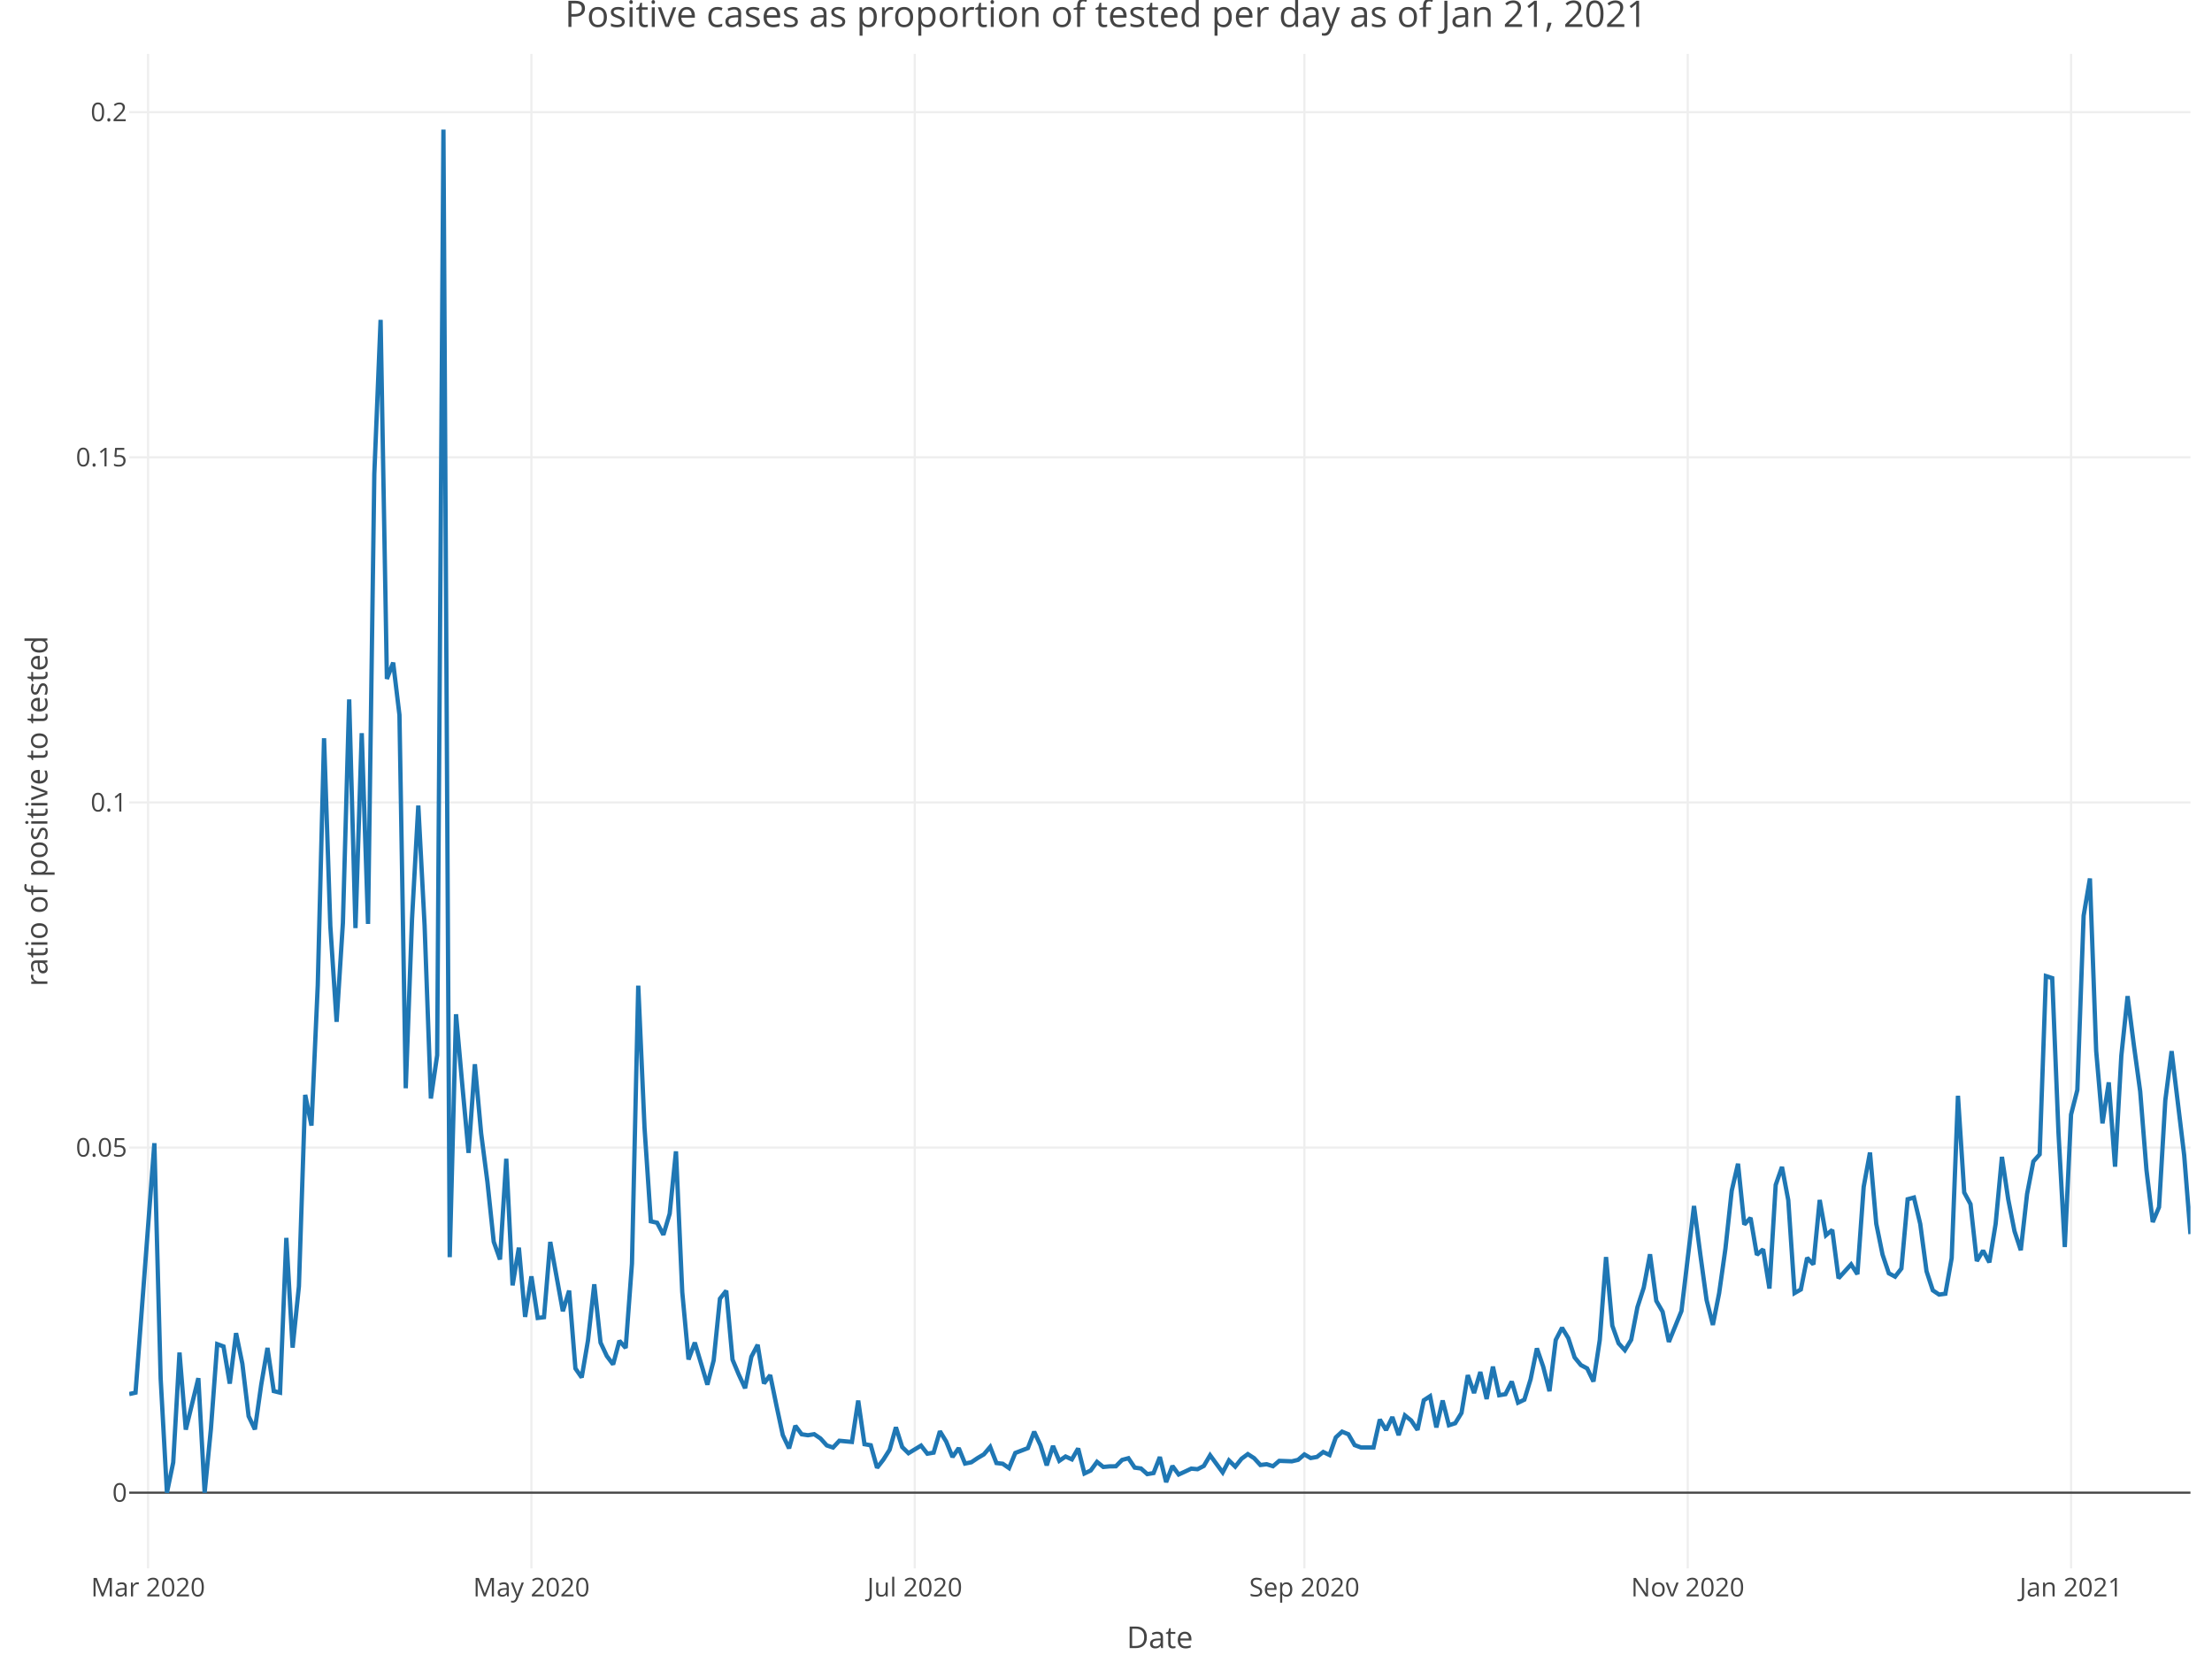
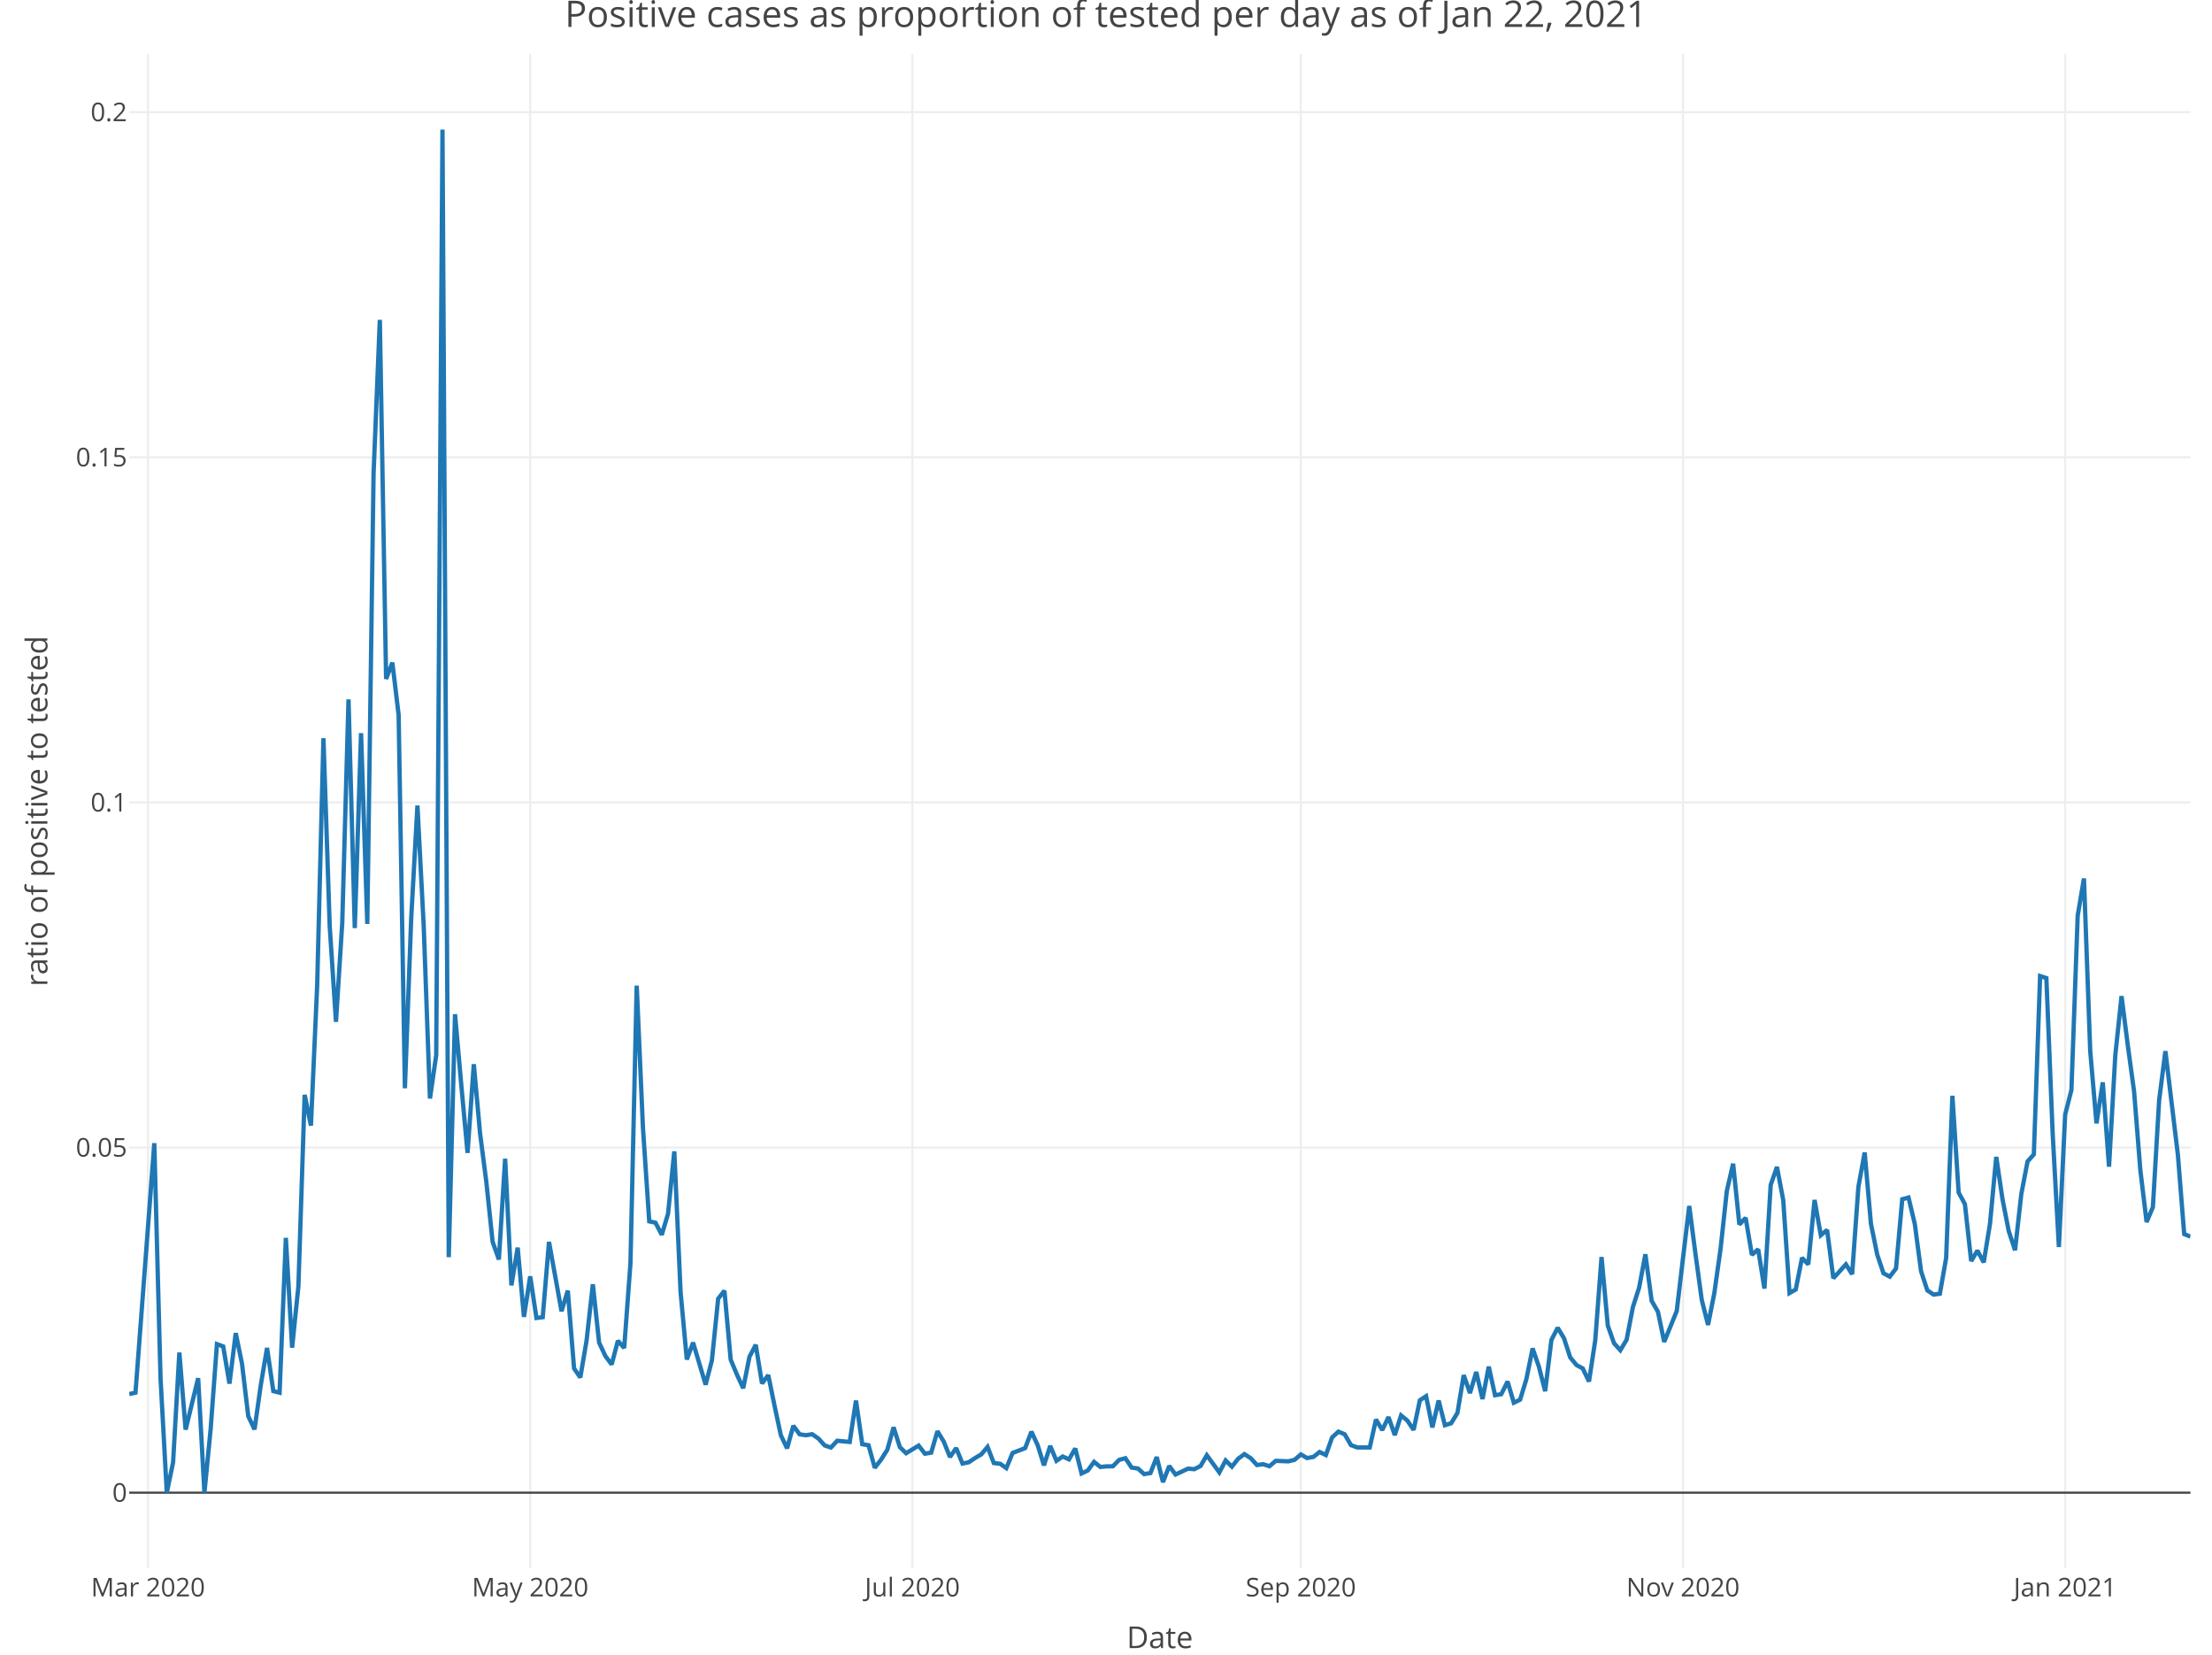
<svg xmlns="http://www.w3.org/2000/svg" class="main-svg" width="1027" height="768" style="" viewBox="0 0 1027 768">
  <rect x="0" y="0" width="1027" height="768" style="fill: rgb(255, 255, 255); fill-opacity: 1;" />
-   <defs id="defs-8f9b44">
+   <defs id="defs-ba1d84">
    <g class="clips">
-       <clipPath id="clip8f9b44xyplot" class="plotclip">
+       <clipPath id="clipba1d84xyplot" class="plotclip">
        <rect width="957" height="703" />
      </clipPath>
-       <clipPath class="axesclip" id="clip8f9b44x">
+       <clipPath class="axesclip" id="clipba1d84x">
        <rect x="60" y="0" width="957" height="768" />
      </clipPath>
-       <clipPath class="axesclip" id="clip8f9b44y">
+       <clipPath class="axesclip" id="clipba1d84y">
        <rect x="0" y="25" width="1027" height="703" />
      </clipPath>
-       <clipPath class="axesclip" id="clip8f9b44xy">
+       <clipPath class="axesclip" id="clipba1d84xy">
        <rect x="60" y="25" width="957" height="703" />
      </clipPath>
    </g>
    <g class="gradients" />
  </defs>
  <g class="bglayer" />
  <g class="layer-below">
    <g class="imagelayer" />
    <g class="shapelayer" />
  </g>
  <g class="cartesianlayer">
    <g class="subplot xy">
      <g class="layer-subplot">
        <g class="shapelayer" />
        <g class="imagelayer" />
      </g>
      <g class="gridlayer">
        <g class="x">
-           <path class="xgrid crisp" transform="translate(68.75,0)" d="M0,25v703" style="stroke: rgb(238, 238, 238); stroke-opacity: 1; stroke-width: 1px;" />
-           <path class="xgrid crisp" transform="translate(246.73,0)" d="M0,25v703" style="stroke: rgb(238, 238, 238); stroke-opacity: 1; stroke-width: 1px;" />
-           <path class="xgrid crisp" transform="translate(424.71,0)" d="M0,25v703" style="stroke: rgb(238, 238, 238); stroke-opacity: 1; stroke-width: 1px;" />
-           <path class="xgrid crisp" transform="translate(605.61,0)" d="M0,25v703" style="stroke: rgb(238, 238, 238); stroke-opacity: 1; stroke-width: 1px;" />
-           <path class="xgrid crisp" transform="translate(783.59,0)" d="M0,25v703" style="stroke: rgb(238, 238, 238); stroke-opacity: 1; stroke-width: 1px;" />
-           <path class="xgrid crisp" transform="translate(961.56,0)" d="M0,25v703" style="stroke: rgb(238, 238, 238); stroke-opacity: 1; stroke-width: 1px;" />
+           <path class="xgrid crisp" transform="translate(68.73,0)" d="M0,25v703" style="stroke: rgb(238, 238, 238); stroke-opacity: 1; stroke-width: 1px;" />
+           <path class="xgrid crisp" transform="translate(246.16,0)" d="M0,25v703" style="stroke: rgb(238, 238, 238); stroke-opacity: 1; stroke-width: 1px;" />
+           <path class="xgrid crisp" transform="translate(423.6,0)" d="M0,25v703" style="stroke: rgb(238, 238, 238); stroke-opacity: 1; stroke-width: 1px;" />
+           <path class="xgrid crisp" transform="translate(603.95,0)" d="M0,25v703" style="stroke: rgb(238, 238, 238); stroke-opacity: 1; stroke-width: 1px;" />
+           <path class="xgrid crisp" transform="translate(781.39,0)" d="M0,25v703" style="stroke: rgb(238, 238, 238); stroke-opacity: 1; stroke-width: 1px;" />
+           <path class="xgrid crisp" transform="translate(958.82,0)" d="M0,25v703" style="stroke: rgb(238, 238, 238); stroke-opacity: 1; stroke-width: 1px;" />
        </g>
        <g class="y">
          <path class="ygrid crisp" transform="translate(0,532.65)" d="M60,0h957" style="stroke: rgb(238, 238, 238); stroke-opacity: 1; stroke-width: 1px;" />
          <path class="ygrid crisp" transform="translate(0,372.46)" d="M60,0h957" style="stroke: rgb(238, 238, 238); stroke-opacity: 1; stroke-width: 1px;" />
          <path class="ygrid crisp" transform="translate(0,212.26)" d="M60,0h957" style="stroke: rgb(238, 238, 238); stroke-opacity: 1; stroke-width: 1px;" />
          <path class="ygrid crisp" transform="translate(0,52.06)" d="M60,0h957" style="stroke: rgb(238, 238, 238); stroke-opacity: 1; stroke-width: 1px;" />
        </g>
      </g>
      <g class="zerolinelayer">
        <path class="yzl zl crisp" transform="translate(0,692.85)" d="M60,0h957" style="stroke: rgb(68, 68, 68); stroke-opacity: 1; stroke-width: 1px;" />
      </g>
      <path class="xlines-below" />
      <path class="ylines-below" />
      <g class="overlines-below" />
      <g class="xaxislayer-below" />
      <g class="yaxislayer-below" />
      <g class="overaxes-below" />
-       <g class="plot" transform="translate(60, 25)" clip-path="url('#clip8f9b44xyplot')">
+       <g class="plot" transform="translate(60, 25)" clip-path="url('#clipba1d84xyplot')">
        <g class="scatterlayer mlayer">
-           <g class="trace scatter trace6b5094" style="stroke-miterlimit: 2; opacity: 1;">
+           <g class="trace scatter tracec5dec2" style="stroke-miterlimit: 2; opacity: 1;">
            <g class="fills" />
            <g class="errorbars" />
            <g class="lines">
-               <path class="js-line" d="M0,622.08L2.92,621.42L11.67,505.63L14.59,614.89L17.51,667.85L20.42,653.8L23.34,602.8L26.26,638.59L32.09,614.7L35.01,667.85L37.93,638.18L40.85,598.9L43.77,599.97L46.68,617.23L49.6,593.79L52.52,608L55.44,632.36L58.35,638.47L61.27,617.81L64.19,600.66L67.11,620.7L70.02,621.42L72.94,549.58L75.86,600.54L78.78,572.07L81.7,483.2L84.61,497.46L87.53,432.27L90.45,317.67L93.37,404.9L96.28,449.29L99.2,403.44L102.12,299.64L105.04,405.8L107.95,315.31L110.87,403.85L113.79,194.99L116.71,123.47L119.63,290.13L122.54,282.57L125.46,306.88L128.38,480.13L131.3,401.54L134.21,348.91L137.13,404.5L140.05,484.89L142.97,464.79L145.88,35.15L148.8,558.54L151.72,445.78L154.64,478.64L157.55,510.14L160.47,468.98L163.39,501.07L166.31,523.68L169.23,551.37L172.14,559.61L175.06,512.85L177.98,571.63L180.9,554.1L183.81,586.26L186.73,567.44L189.65,586.75L192.57,586.4L195.48,551.47L201.32,583.63L204.24,574.06L207.16,610.19L210.07,614.38L212.99,597.21L215.91,571.12L218.83,598.21L221.74,604.43L224.66,608.32L227.58,597.34L230.5,600.68L233.41,561.46L236.33,432.5L239.25,498.58L242.17,541.9L245.09,542.55L248,548.15L250.92,538.38L253.84,509.42L256.76,574.73L259.67,606.03L262.59,598.19L268.43,617.71L271.34,606.46L274.26,577.83L277.18,574.11L280.1,606.1L283.02,613.07L285.93,619.36L288.85,604.76L291.77,599.22L294.69,617.15L297.6,613.3L300.52,627.52L303.44,641.13L306.36,647.27L309.27,636.81L312.19,640.74L315.11,641.19L318.03,640.71L320.95,642.7L323.86,645.92L326.78,646.9L329.7,643.75L335.53,644.3L338.45,625.1L341.37,645.35L344.29,645.84L347.2,656.3L350.12,652.54L353.04,647.93L355.96,637.5L358.88,646.68L361.79,649.53L367.63,646L370.55,649.76L373.46,649.27L376.38,639.33L379.3,644.1L382.22,651.29L385.13,647.16L388.05,654.33L390.97,653.74L393.89,651.78L396.8,650.06L399.72,646.61L402.64,654.1L405.56,654.43L408.48,656.44L411.39,649.41L417.23,647.17L420.15,639.54L423.06,645.81L425.98,655.16L428.9,646.16L431.82,653.06L434.73,651.06L437.65,652.39L440.57,647.33L443.49,658.93L446.41,657.55L449.32,653.55L452.24,655.91L455.16,655.64L458.08,655.6L460.99,652.64L463.91,651.86L466.83,656.22L469.75,656.63L472.66,659.23L475.58,658.74L478.5,651.31L481.42,662.95L484.34,655.46L487.25,659.41L490.17,658.07L493.09,656.69L496.01,656.95L498.92,655.44L501.84,650.49L507.68,658.45L510.59,652.9L513.51,655.77L516.43,652.09L519.35,649.95L522.27,651.84L525.18,655.01L528.1,654.64L531.02,655.57L533.94,653.08L539.77,653.3L542.69,652.61L545.61,650.1L548.52,651.77L551.44,651.26L554.36,648.97L557.28,650.37L560.2,642.19L563.11,639.53L566.03,640.73L568.95,645.77L571.87,646.85L577.7,646.86L580.62,633.9L583.54,638.78L586.45,632.76L589.37,641.13L592.29,631.99L595.21,634.36L598.13,638.71L601.04,624.97L603.96,623.07L606.88,637.56L609.8,625.07L612.71,636.55L615.63,635.62L618.55,630.84L621.47,613.3L624.38,621.6L627.3,611.84L630.22,624.37L633.14,609.35L636.05,622.62L638.97,622.13L641.89,616.26L644.81,626.08L647.73,624.69L650.64,615.19L653.56,600.87L656.48,609.34L659.4,620.74L662.31,596.96L665.23,591.32L668.15,596.12L671.07,605.07L673.98,608.61L676.9,610.18L679.82,616.24L682.74,597.06L685.66,558.47L688.57,590.32L691.49,598.51L694.41,601.72L697.33,596.88L700.24,581.74L703.16,572.69L706.08,557.19L709,578.81L711.91,583.84L714.83,597.85L720.67,583.55L723.59,559.02L726.5,534.77L729.42,557.15L732.34,578.42L735.26,589.98L738.17,575.25L741.09,554.62L744.01,527.74L746.93,515.16L749.84,543.38L752.76,540.29L755.68,557.44L758.6,554.88L761.52,573.11L764.43,525L767.35,516.66L770.27,532.08L773.19,575.19L776.1,573.54L779.02,558.83L781.94,561.9L784.86,531.98L787.77,548.35L790.69,545.91L793.61,568.32L799.45,561.88L802.36,566.43L805.28,525.89L808.2,509.97L811.12,543.03L814.03,557.32L816.95,566.01L819.87,567.58L822.79,563.81L825.7,531.65L828.62,530.86L831.54,543.11L834.46,565.06L837.38,573.94L840.29,575.9L843.21,575.51L846.13,558.98L849.05,483.63L851.96,528.53L854.88,533.92L857.8,560.34L860.72,555.49L863.63,560.95L866.55,543.05L869.47,511.99L872.39,531.69L875.3,546.47L878.22,555.31L881.14,529.24L884.06,514.11L886.98,510.83L889.89,428.06L892.81,429L895.73,500.87L898.65,553.82L901.56,492.37L904.48,480.92L907.4,400.04L910.32,382.75L913.23,462.85L916.15,496.43L919.07,477.4L921.99,516.53L924.91,464.99L927.82,437.37L930.74,460.25L933.66,481.58L936.58,518.12L939.49,542.24L942.41,535.31L945.33,485.67L948.25,462.9L954.08,511.21L957,547.82" style="vector-effect: non-scaling-stroke; fill: none; stroke: rgb(31, 119, 180); stroke-opacity: 1; stroke-width: 2px; opacity: 1;" />
+               <path class="js-line" d="M0,622.08L2.91,621.42L11.64,505.63L14.54,614.89L17.45,667.85L20.36,653.8L23.27,602.8L26.18,638.59L32,614.7L34.91,667.85L37.81,638.18L40.72,598.9L43.63,599.97L46.54,617.23L49.45,593.79L52.36,608L55.27,632.36L58.18,638.47L61.09,617.81L63.99,600.66L66.9,620.7L69.81,621.42L72.72,549.58L75.63,600.54L78.54,572.07L81.45,483.2L84.36,497.46L87.26,432.27L90.17,317.67L93.08,404.9L95.99,449.29L98.9,403.44L101.81,299.64L104.72,405.8L107.63,315.31L110.53,403.85L113.44,194.99L116.35,123.47L119.26,290.13L122.17,282.57L125.08,306.88L127.99,480.13L130.9,401.54L133.81,348.91L136.71,404.5L139.62,484.89L142.53,464.79L145.44,35.15L148.35,558.54L151.26,445.78L154.17,478.64L157.08,510.14L159.98,468.98L162.89,501.07L165.8,523.68L168.71,551.37L171.62,559.61L174.53,512.85L177.44,571.63L180.35,554.1L183.26,586.26L186.16,567.44L189.07,586.75L191.98,586.4L194.89,551.47L200.71,583.63L203.62,574.06L206.53,610.19L209.43,614.38L212.34,597.21L215.25,571.12L218.16,598.21L221.07,604.43L223.98,608.32L226.89,597.34L229.8,600.68L232.71,561.46L235.61,432.5L238.52,498.58L241.43,541.9L244.34,542.55L247.25,548.15L250.16,538.38L253.07,509.42L255.98,574.73L258.88,606.03L261.79,598.19L267.61,617.71L270.52,606.46L273.43,577.83L276.34,574.11L279.25,606.1L282.16,613.07L285.06,619.36L287.97,604.76L290.88,599.22L293.79,617.15L296.7,613.3L299.61,627.52L302.52,641.13L305.43,647.27L308.33,636.81L311.24,640.74L314.15,641.19L317.06,640.71L319.97,642.7L322.88,645.92L325.79,646.9L328.7,643.75L334.51,644.3L337.42,625.1L340.33,645.35L343.24,645.84L346.15,656.3L349.06,652.54L351.97,647.93L354.88,637.5L357.78,646.68L360.69,649.53L366.51,646L369.42,649.76L372.33,649.27L375.24,639.33L378.15,644.1L381.05,651.29L383.96,647.16L386.87,654.33L389.78,653.74L392.69,651.78L395.6,650.06L398.51,646.61L401.42,654.1L404.33,654.43L407.23,656.44L410.14,649.41L415.96,647.17L418.87,639.54L421.78,645.81L424.69,655.16L427.6,646.16L430.5,653.06L433.41,651.06L436.32,652.39L439.23,647.33L442.14,658.93L445.05,657.55L447.96,653.55L450.87,655.91L453.78,655.64L456.68,655.6L459.59,652.64L462.5,651.86L465.41,656.22L468.32,656.63L471.23,659.23L474.14,658.74L477.05,651.31L479.95,662.95L482.86,655.46L485.77,659.41L488.68,658.07L491.59,656.69L494.5,656.95L497.41,655.44L500.32,650.49L506.13,658.45L509.04,652.9L511.95,655.77L514.86,652.09L517.77,649.95L520.68,651.84L523.59,655.01L526.5,654.64L529.4,655.57L532.31,653.08L538.13,653.3L541.04,652.61L543.95,650.1L546.86,651.77L549.77,651.26L552.67,648.97L555.58,650.37L558.49,642.19L561.4,639.53L564.31,640.73L567.22,645.77L570.13,646.85L575.95,646.86L578.85,633.9L581.76,638.78L584.67,632.76L587.58,641.13L590.49,631.99L593.4,634.36L596.31,638.71L599.22,624.97L602.12,623.07L605.03,637.56L607.94,625.07L610.85,636.55L613.76,635.62L616.67,630.84L619.58,613.3L622.49,621.6L625.4,611.84L628.3,624.37L631.21,609.35L634.12,622.62L637.03,622.13L639.94,616.26L642.85,626.08L645.76,624.69L648.67,615.19L651.57,600.87L654.48,609.34L657.39,620.74L660.3,596.96L663.21,591.32L666.12,596.12L669.03,605.07L671.94,608.61L674.84,610.18L677.75,616.24L680.66,597.06L683.57,558.47L686.48,590.32L689.39,598.51L692.3,601.72L695.21,596.88L698.12,581.74L701.02,572.69L703.93,557.19L706.84,578.81L709.75,583.84L712.66,597.85L718.48,583.55L721.39,559.02L724.29,534.77L727.2,557.15L730.11,578.42L733.02,589.98L735.93,575.25L738.84,554.62L741.75,527.74L744.66,515.16L747.57,543.38L750.47,540.29L753.38,557.44L756.29,554.88L759.2,573.11L762.11,525L765.02,516.66L767.93,532.08L770.84,575.19L773.74,573.54L776.65,558.83L779.56,561.9L782.47,531.98L785.38,548.35L788.29,545.91L791.2,568.32L797.02,561.88L799.92,566.43L802.83,525.89L805.74,509.97L808.65,543.03L811.56,557.32L814.47,566.01L817.38,567.58L820.29,563.81L823.19,531.65L826.1,530.86L829.01,543.11L831.92,565.06L834.83,573.94L837.74,575.9L840.65,575.51L843.56,558.98L846.47,483.63L849.37,528.53L852.28,533.92L855.19,560.34L858.1,555.49L861.01,560.95L863.92,543.05L866.83,511.99L869.74,531.69L872.64,546.47L875.55,555.31L878.46,529.24L881.37,514.11L884.28,510.83L887.19,428.06L890.1,429L893.01,500.87L895.91,553.82L898.82,492.37L901.73,480.92L904.64,400.04L907.55,382.75L910.46,462.85L913.37,496.43L916.28,477.4L919.19,516.53L922.09,464.99L925,437.37L927.91,460.25L930.82,481.58L933.73,518.12L936.64,542.24L939.55,535.31L942.46,485.67L945.36,462.9L951.18,511.21L954.09,547.82L957,548.98" style="vector-effect: non-scaling-stroke; fill: none; stroke: rgb(31, 119, 180); stroke-opacity: 1; stroke-width: 2px; opacity: 1;" />
            </g>
            <g class="points" />
            <g class="text" />
          </g>
        </g>
      </g>
      <g class="overplot" />
      <path class="xlines-above crisp" d="M0,0" style="fill: none;" />
      <path class="ylines-above crisp" d="M0,0" style="fill: none;" />
      <g class="overlines-above" />
      <g class="xaxislayer-above">
        <g class="xtick">
-           <text text-anchor="middle" x="0" y="741" transform="translate(68.75,0)" style="font-family: 'Open Sans', verdana, arial, sans-serif; font-size: 12px; fill: rgb(68, 68, 68); fill-opacity: 1; white-space: pre;">Mar 2020</text>
+           <text text-anchor="middle" x="0" y="741" transform="translate(68.73,0)" style="font-family: 'Open Sans', verdana, arial, sans-serif; font-size: 12px; fill: rgb(68, 68, 68); fill-opacity: 1; white-space: pre;">Mar 2020</text>
        </g>
        <g class="xtick">
-           <text text-anchor="middle" x="0" y="741" transform="translate(246.73,0)" style="font-family: 'Open Sans', verdana, arial, sans-serif; font-size: 12px; fill: rgb(68, 68, 68); fill-opacity: 1; white-space: pre;">May 2020</text>
+           <text text-anchor="middle" x="0" y="741" transform="translate(246.16,0)" style="font-family: 'Open Sans', verdana, arial, sans-serif; font-size: 12px; fill: rgb(68, 68, 68); fill-opacity: 1; white-space: pre;">May 2020</text>
        </g>
        <g class="xtick">
-           <text text-anchor="middle" x="0" y="741" transform="translate(424.71,0)" style="font-family: 'Open Sans', verdana, arial, sans-serif; font-size: 12px; fill: rgb(68, 68, 68); fill-opacity: 1; white-space: pre;">Jul 2020</text>
+           <text text-anchor="middle" x="0" y="741" transform="translate(423.6,0)" style="font-family: 'Open Sans', verdana, arial, sans-serif; font-size: 12px; fill: rgb(68, 68, 68); fill-opacity: 1; white-space: pre;">Jul 2020</text>
        </g>
        <g class="xtick">
-           <text text-anchor="middle" x="0" y="741" transform="translate(605.61,0)" style="font-family: 'Open Sans', verdana, arial, sans-serif; font-size: 12px; fill: rgb(68, 68, 68); fill-opacity: 1; white-space: pre;">Sep 2020</text>
+           <text text-anchor="middle" x="0" y="741" transform="translate(603.95,0)" style="font-family: 'Open Sans', verdana, arial, sans-serif; font-size: 12px; fill: rgb(68, 68, 68); fill-opacity: 1; white-space: pre;">Sep 2020</text>
        </g>
        <g class="xtick">
-           <text text-anchor="middle" x="0" y="741" transform="translate(783.59,0)" style="font-family: 'Open Sans', verdana, arial, sans-serif; font-size: 12px; fill: rgb(68, 68, 68); fill-opacity: 1; white-space: pre;">Nov 2020</text>
+           <text text-anchor="middle" x="0" y="741" transform="translate(781.39,0)" style="font-family: 'Open Sans', verdana, arial, sans-serif; font-size: 12px; fill: rgb(68, 68, 68); fill-opacity: 1; white-space: pre;">Nov 2020</text>
        </g>
        <g class="xtick">
-           <text text-anchor="middle" x="0" y="741" transform="translate(961.56,0)" style="font-family: 'Open Sans', verdana, arial, sans-serif; font-size: 12px; fill: rgb(68, 68, 68); fill-opacity: 1; white-space: pre;">Jan 2021</text>
+           <text text-anchor="middle" x="0" y="741" transform="translate(958.82,0)" style="font-family: 'Open Sans', verdana, arial, sans-serif; font-size: 12px; fill: rgb(68, 68, 68); fill-opacity: 1; white-space: pre;">Jan 2021</text>
        </g>
      </g>
      <g class="yaxislayer-above">
        <g class="ytick">
          <text text-anchor="end" x="59" y="4.2" transform="translate(0,692.85)" style="font-family: 'Open Sans', verdana, arial, sans-serif; font-size: 12px; fill: rgb(68, 68, 68); fill-opacity: 1; white-space: pre;">0</text>
        </g>
        <g class="ytick">
          <text text-anchor="end" x="59" y="4.2" transform="translate(0,532.65)" style="font-family: 'Open Sans', verdana, arial, sans-serif; font-size: 12px; fill: rgb(68, 68, 68); fill-opacity: 1; white-space: pre;">0.05</text>
        </g>
        <g class="ytick">
          <text text-anchor="end" x="59" y="4.2" transform="translate(0,372.46)" style="font-family: 'Open Sans', verdana, arial, sans-serif; font-size: 12px; fill: rgb(68, 68, 68); fill-opacity: 1; white-space: pre;">0.1</text>
        </g>
        <g class="ytick">
          <text text-anchor="end" x="59" y="4.2" transform="translate(0,212.26)" style="font-family: 'Open Sans', verdana, arial, sans-serif; font-size: 12px; fill: rgb(68, 68, 68); fill-opacity: 1; white-space: pre;">0.15</text>
        </g>
        <g class="ytick">
          <text text-anchor="end" x="59" y="4.2" transform="translate(0,52.06)" style="font-family: 'Open Sans', verdana, arial, sans-serif; font-size: 12px; fill: rgb(68, 68, 68); fill-opacity: 1; white-space: pre;">0.2</text>
        </g>
      </g>
      <g class="overaxes-above" />
    </g>
  </g>
  <g class="polarlayer" />
  <g class="ternarylayer" />
  <g class="geolayer" />
  <g class="funnelarealayer" />
  <g class="pielayer" />
  <g class="treemaplayer" />
  <g class="sunburstlayer" />
  <g class="glimages" />
-   <defs id="topdefs-8f9b44">
+   <defs id="topdefs-ba1d84">
    <g class="clips" />
  </defs>
  <g class="layer-above">
    <g class="imagelayer" />
    <g class="shapelayer" />
  </g>
  <g class="infolayer">
    <g class="g-gtitle">
-       <text class="gtitle" x="513.5" y="12.5" text-anchor="middle" dy="0em" style="font-family: 'Open Sans', verdana, arial, sans-serif; font-size: 17px; fill: rgb(68, 68, 68); opacity: 1; font-weight: normal; white-space: pre;">Positive cases as proportion of tested per day as of Jan 21, 2021</text>
+       <text class="gtitle" x="513.5" y="12.5" text-anchor="middle" dy="0em" style="font-family: 'Open Sans', verdana, arial, sans-serif; font-size: 17px; fill: rgb(68, 68, 68); opacity: 1; font-weight: normal; white-space: pre;">Positive cases as proportion of tested per day as of Jan 22, 2021</text>
    </g>
    <g class="g-xtitle" transform="translate(0,-15)">
      <text class="xtitle" x="538.5" y="780" text-anchor="middle" style="font-family: 'Open Sans', verdana, arial, sans-serif; font-size: 14px; fill: rgb(68, 68, 68); opacity: 1; font-weight: normal; white-space: pre;">Date</text>
    </g>
    <g class="g-ytitle">
      <text class="ytitle" transform="rotate(-90,22,376.5)" x="22" y="376.5" text-anchor="middle" style="font-family: 'Open Sans', verdana, arial, sans-serif; font-size: 14px; fill: rgb(68, 68, 68); opacity: 1; font-weight: normal; white-space: pre;">ratio of positive to tested</text>
    </g>
  </g>
</svg>
